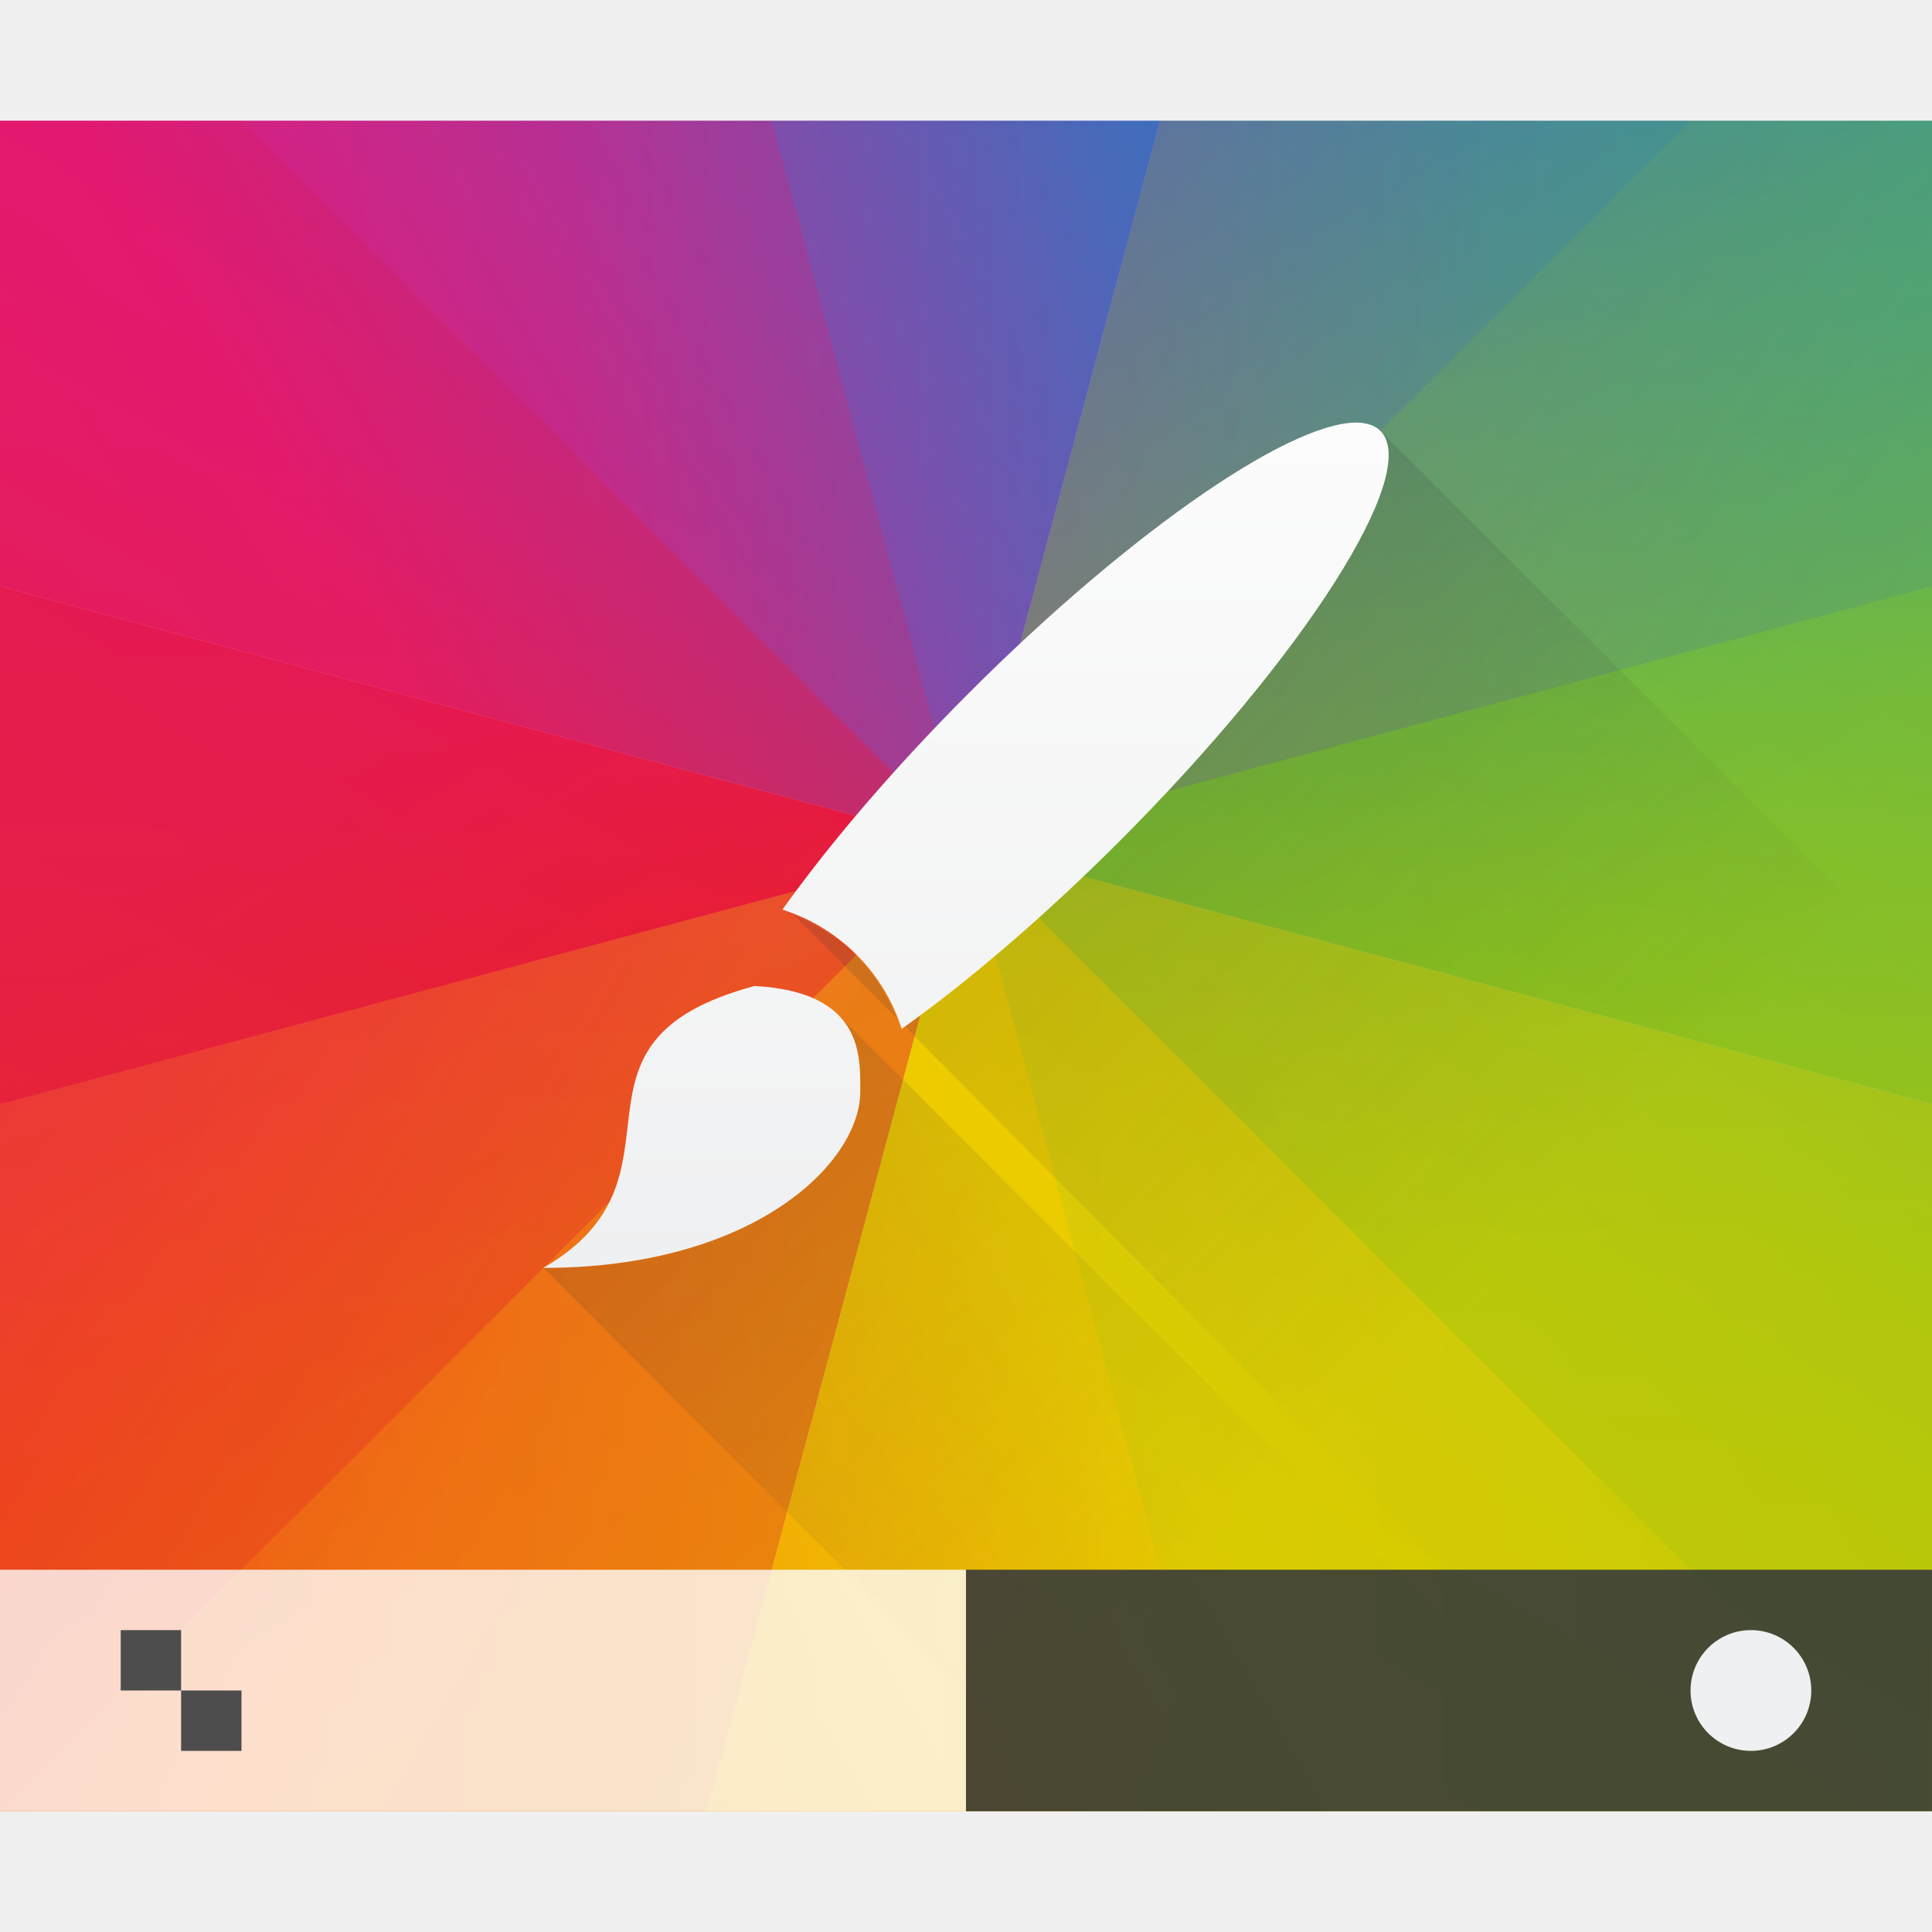
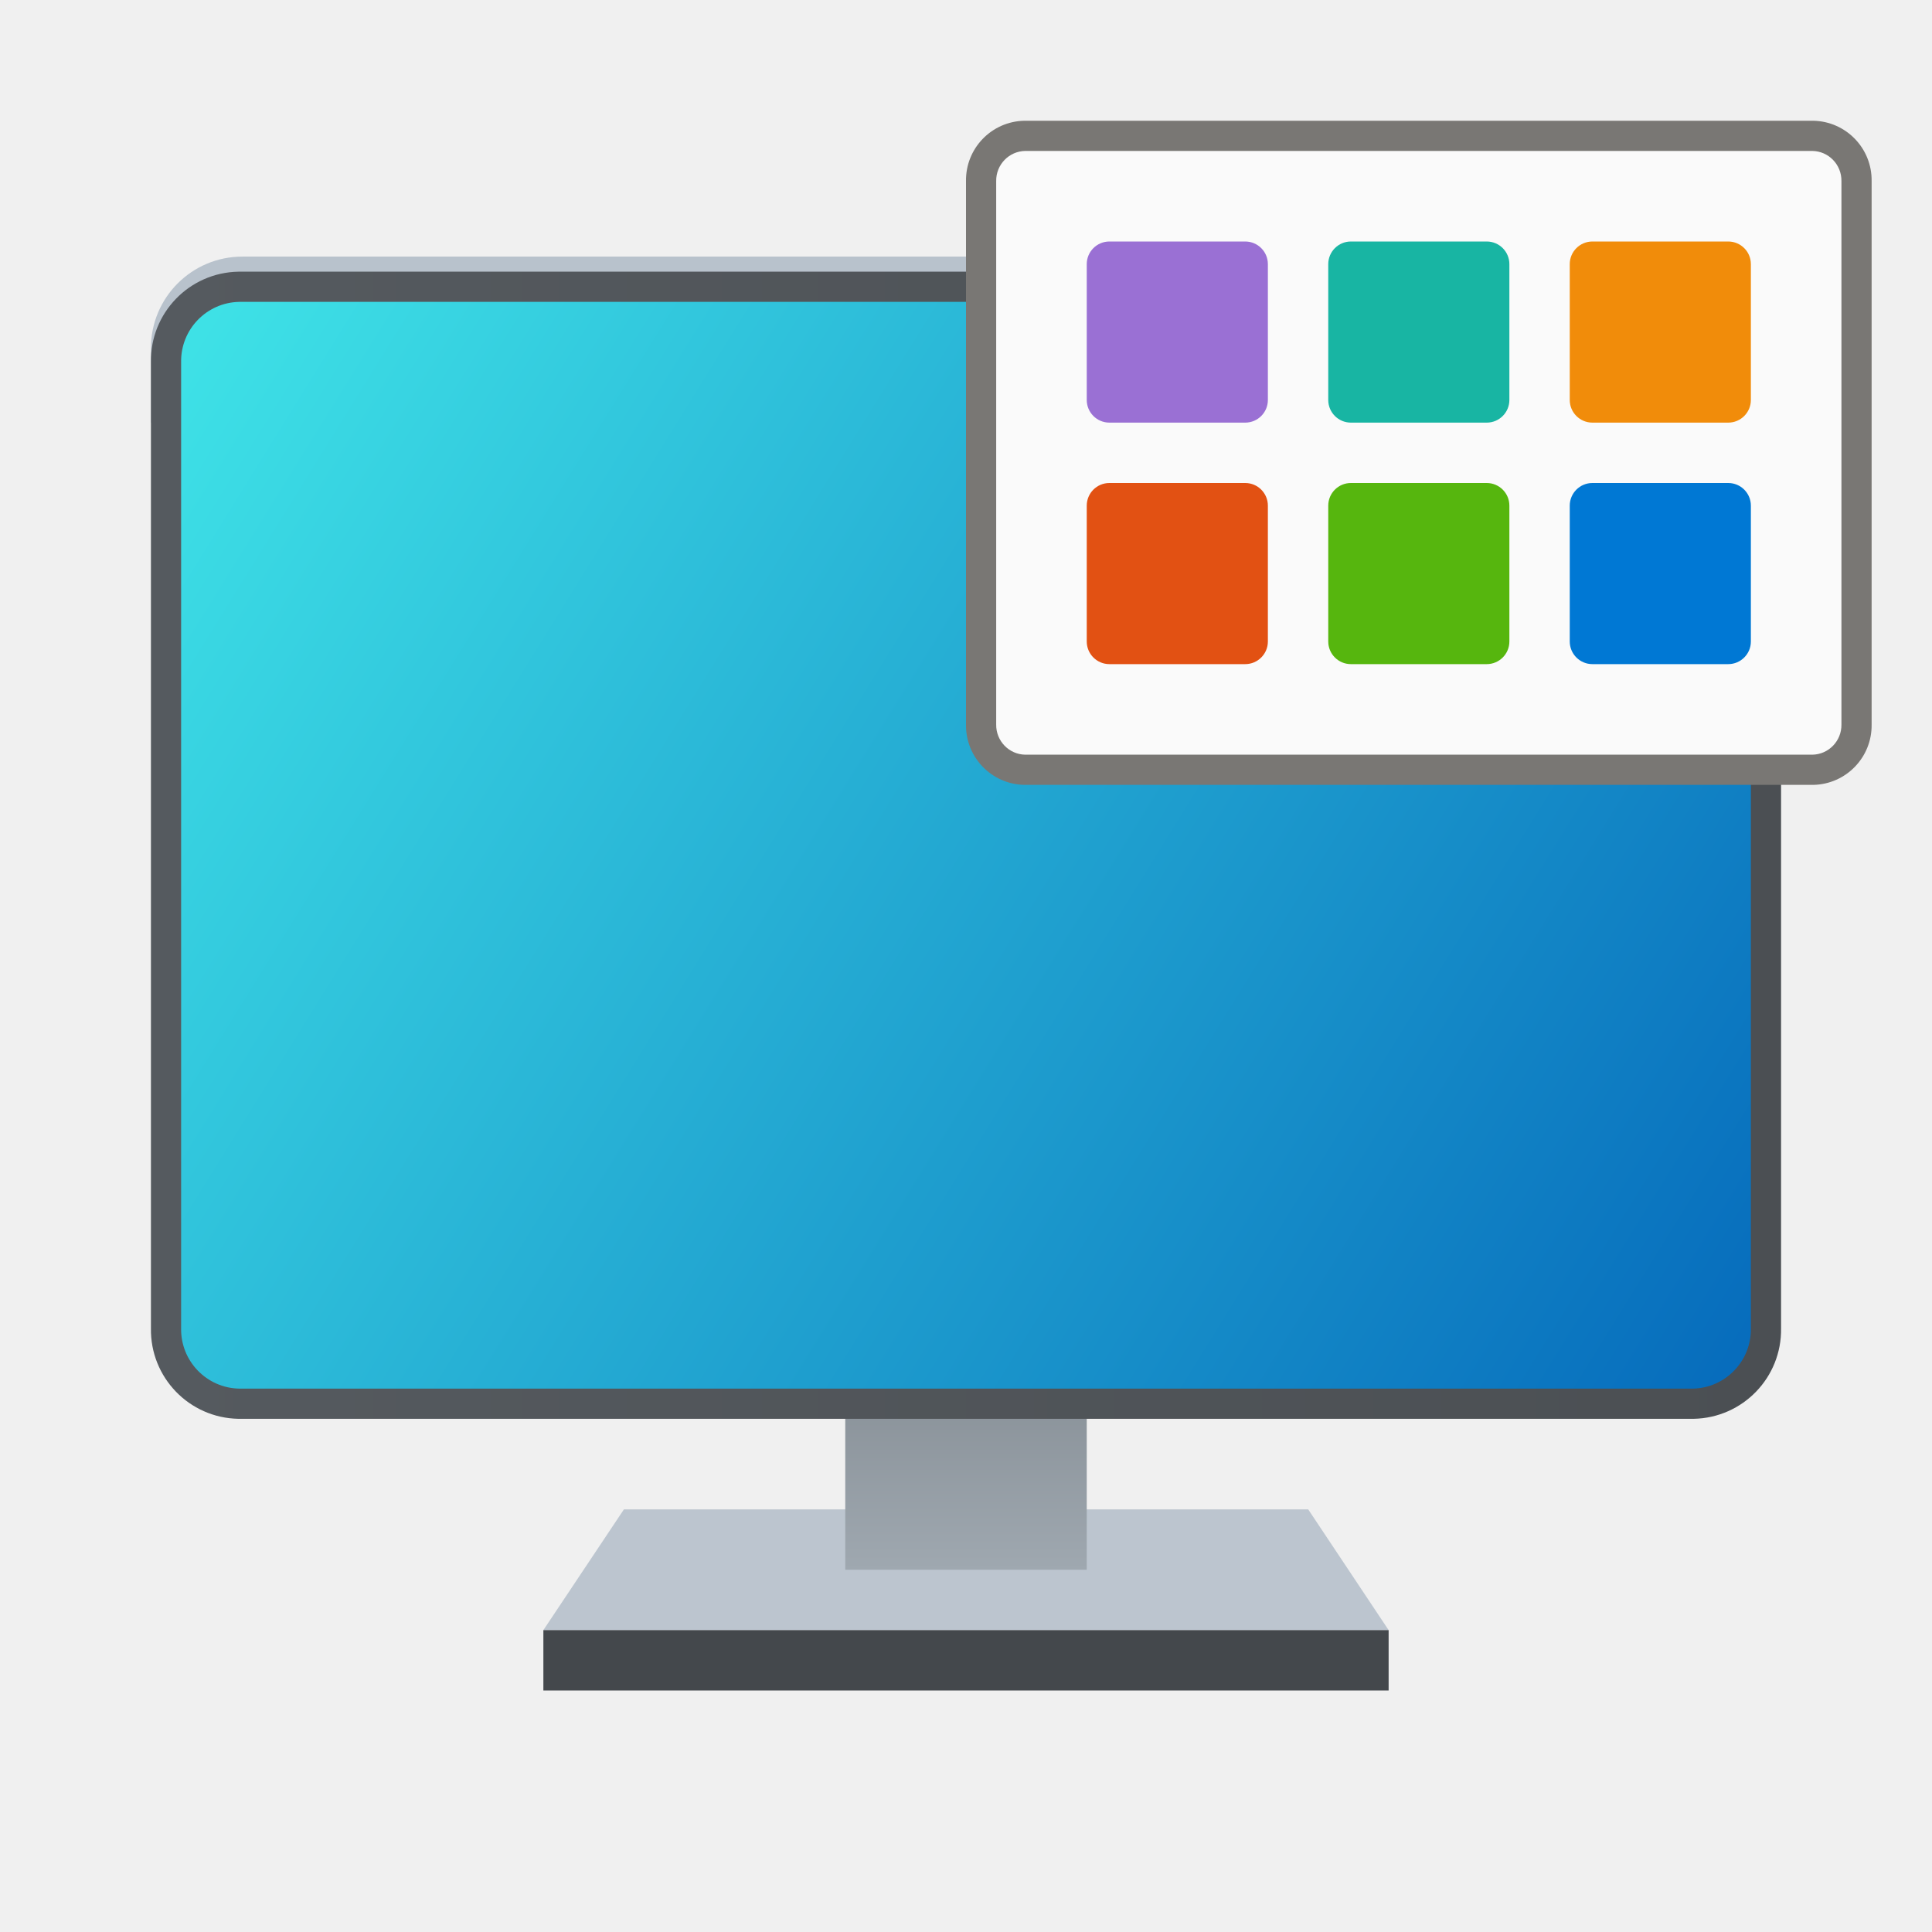
- <svg xmlns="http://www.w3.org/2000/svg" xmlns:xlink="http://www.w3.org/1999/xlink" height="32" width="32">
-   <linearGradient id="a">
-     <stop offset="0" stop-color="#e81877" />
-     <stop offset=".312" stop-color="#dd1d8c" />
-     <stop offset=".562" stop-color="#6d57b1" />
-     <stop offset=".75" stop-color="#2a78c1" />
-     <stop offset="1" stop-color="#018dcb" />
-   </linearGradient>
-   <linearGradient id="b">
-     <stop offset="0" stop-color="#e51561" />
-     <stop offset=".312" stop-color="#e4156c" />
-     <stop offset=".562" stop-color="#e71e2c" />
-     <stop offset=".75" stop-color="#e8301e" />
-     <stop offset="1" stop-color="#e6320e" />
-   </linearGradient>
-   <linearGradient id="c">
-     <stop offset="0" stop-color="#bec900" />
-     <stop offset=".312" stop-color="#9ec80a" />
-     <stop offset=".562" stop-color="#71b93d" />
-     <stop offset=".75" stop-color="#35a48f" />
-     <stop offset="1" stop-color="#018fca" />
-   </linearGradient>
-   <linearGradient id="d">
-     <stop offset="0" stop-color="#c1cc00" />
-     <stop offset=".312" stop-color="#dfcd00" />
-     <stop offset=".562" stop-color="#f0cc00" />
-     <stop offset=".75" stop-color="#fd8c08" />
-     <stop offset="1" stop-color="#f25c13" />
-   </linearGradient>
-   <linearGradient id="e" gradientTransform="matrix(-.4040376 -1.50789 1.507889 -.4040379 34.50755 61.88627)" gradientUnits="userSpaceOnUse" x1="8" x2="24" xlink:href="#d" y1="24" y2="8" />
-   <linearGradient id="f" gradientUnits="userSpaceOnUse" x1="394.571" x2="408.571" y1="523.798" y2="537.798">
-     <stop offset="0" stop-color="#292c2f" />
-     <stop offset="1" stop-color="#292c2f" stop-opacity=".036" />
-   </linearGradient>
-   <linearGradient id="g" gradientTransform="matrix(.9994633 0 0 .9995334 .211233 .25042)" gradientUnits="userSpaceOnUse" x1="400.571" x2="400.571" y1="536.798" y2="522.798">
-     <stop offset="0" stop-color="#eff0f1" />
-     <stop offset="1" stop-color="#fcfcfc" />
-   </linearGradient>
-   <linearGradient id="h" gradientTransform="matrix(-1.103851 -1.103852 1.103851 -1.103852 60.99997 68.98492)" gradientUnits="userSpaceOnUse" x1="8" x2="24" xlink:href="#d" y1="24" y2="8" />
-   <linearGradient id="i" gradientTransform="matrix(-.4040376 -1.50789 -1.507889 .4040379 106.8862 42.49247)" gradientUnits="userSpaceOnUse" x1="8" x2="24" xlink:href="#c" y1="24" y2="8" />
-   <linearGradient id="j" gradientTransform="matrix(.4040376 1.50789 1.507889 -.4040379 15.11375 -10.49243)" gradientUnits="userSpaceOnUse" x1="8" x2="24" xlink:href="#b" y1="24" y2="8" />
-   <linearGradient id="k" gradientTransform="matrix(1.507889 .4040379 -.4040376 1.50789 34.50755 -29.88626)" gradientUnits="userSpaceOnUse" x1="8" x2="24" xlink:href="#a" y1="24" y2="8" />
-   <linearGradient id="l" gradientTransform="matrix(1.507889 .4040379 .4040376 -1.50789 15.11375 42.49245)" gradientUnits="userSpaceOnUse" x1="8" x2="24" xlink:href="#b" y1="24" y2="8" />
-   <linearGradient id="m" gradientTransform="matrix(-1.507889 -.4040379 -.4040376 1.50789 106.8862 -10.49245)" gradientUnits="userSpaceOnUse" x1="8" x2="24" xlink:href="#c" y1="24" y2="8" />
-   <linearGradient id="n" gradientTransform="matrix(-1.507889 -.4040379 .4040376 -1.50789 87.49239 61.88626)" gradientUnits="userSpaceOnUse" x1="8" x2="24" xlink:href="#d" y1="24" y2="8" />
-   <linearGradient id="o" gradientTransform="matrix(1.103851 1.103852 -1.103851 1.103852 60.99999 -36.98486)" gradientUnits="userSpaceOnUse" x1="8" x2="24" xlink:href="#a" y1="24" y2="8" />
-   <linearGradient id="p" gradientTransform="matrix(1.103851 1.103852 1.103851 -1.103852 8.015131 16.00003)" gradientUnits="userSpaceOnUse" x1="8" x2="24" xlink:href="#b" y1="24" y2="8" />
-   <linearGradient id="q" gradientTransform="matrix(-1.103851 -1.103852 -1.103851 1.103852 113.9848 16.00003)" gradientUnits="userSpaceOnUse" x1="8" x2="24" xlink:href="#c" y1="24" y2="8" />
-   <linearGradient id="r" gradientTransform="matrix(.4040376 1.50789 -1.507889 .4040379 87.49235 -29.88624)" gradientUnits="userSpaceOnUse" x1="8" x2="24" xlink:href="#a" y1="24" y2="8" />
-   <g transform="translate(-384.5714 -515.798)">
-     <g stroke-opacity=".55" stroke-width="4.371">
-       <path d="m45 11.713v20.287h11.713l4.287-16z" fill="url(#l)" transform="translate(339.5714 513.798)" />
-       <path d="m64.215 4-3.215 12 16 4.287v-16.287z" fill="url(#m)" transform="translate(339.5714 513.798)" />
-       <path d="m61 16-4.287 16h20.287v-11.713z" fill="url(#n)" transform="translate(339.5714 513.798)" />
-       <path d="m77 11.713-16 4.287 4.287 16h11.713z" fill="url(#i)" opacity=".3" transform="translate(339.5714 513.798)" />
-       <path d="m73 4-12 12 16 16v-28z" fill="url(#q)" opacity=".35" transform="translate(339.5714 513.798)" />
-       <path d="m57.785 4 3.215 12 16-4.287v-7.713z" fill="url(#r)" opacity=".3" transform="translate(339.5714 513.798)" />
-       <path d="m45 4v7.713l16 4.287 3.215-12z" fill="url(#k)" transform="translate(339.5714 513.798)" />
-       <path d="m45 4v28l16-16-12-12z" fill="url(#p)" opacity=".35" transform="translate(339.5714 513.798)" />
-       <path d="m61 16-16 16h32z" fill="url(#h)" opacity=".35" transform="translate(339.5714 513.798)" />
-       <path d="m61 16-16 4.287v11.713h20.287z" fill="url(#e)" opacity=".3" transform="translate(339.5714 513.798)" />
-       <path d="m45 4v16.287l16-4.287-3.215-12z" fill="url(#j)" opacity=".3" transform="translate(339.5714 513.798)" />
-       <path d="m49 4 12 12 12-12z" fill="url(#o)" opacity=".35" transform="translate(339.5714 513.798)" />
-     </g>
-     <path d="m407.437 522.935a1.75 7.875 44.998 0 1 -4.332 6.805 1.75 7.875 44.998 0 1 -3.545 3.061l12.904 12.998h4.107v-13.729zm-9.848 7.85-.018.014.004.004a1.75 7.875 44.998 0 1 .014-.018zm.137.17 1.703 1.715c-.306-.788-.919-1.402-1.703-1.715zm.695 1.619c.422.389.4.942.4 1.305 0 1.168-1.747 2.92-5.25 2.92l9 9h9.074z" fill="url(#f)" opacity=".25" />
-     <path d="m384.571 541.798h16v4h-16z" fill="#fff" fill-opacity=".784" stroke-width=".707" />
-     <path d="m400.571 541.798h16v4h-16z" fill="#31363b" fill-opacity=".862" stroke-width=".707" />
-     <circle cx="413.572" cy="543.798" fill="#eff0f1" r="1" />
-     <path d="m386.571 542.798v1h1v-1zm1 1v1h1v-1z" fill="#4d4d4d" />
-     <path d="m407.145 522.804a1.75 7.875 44.998 0 0 -6.514 4.461 1.75 7.875 44.998 0 0 -3.1 3.599c.942.3 1.676 1.034 1.975 1.976a1.75 7.875 44.998 0 0 3.599-3.1 1.75 7.875 44.998 0 0 4.33-6.805 1.75 7.875 44.998 0 0 -.291-.13m-10.074 9.324c-3.5.938-.875 3.153-3.5 4.669 3.503 0 5.25-1.751 5.25-2.919 0-.582.059-1.653-1.75-1.75z" fill="url(#g)" />
+ <svg xmlns="http://www.w3.org/2000/svg" width="64px" height="64px" viewBox="0 0 64 64" version="1.1">
+   <defs>
+     <linearGradient id="linear0" gradientUnits="userSpaceOnUse" x1="11.749" y1="12.114" x2="11.749" y2="8" gradientTransform="matrix(1.6,0,0,-2,13.2014,68)">
+       <stop offset="0" style="stop-color:rgb(50.588%,53.725%,56.471%);stop-opacity:1;" />
+       <stop offset="1" style="stop-color:rgb(62.353%,65.882%,69.02%);stop-opacity:1;" />
+     </linearGradient>
+     <linearGradient id="linear1" gradientUnits="userSpaceOnUse" x1="2.5" y1="20.211" x2="29.5" y2="20.211" gradientTransform="matrix(2,0,0,-2.1112,0,70.6696)">
+       <stop offset="0" style="stop-color:rgb(33.333%,35.294%,37.255%);stop-opacity:1;" />
+       <stop offset="1" style="stop-color:rgb(29.412%,30.98%,32.549%);stop-opacity:1;" />
+     </linearGradient>
+     <linearGradient id="linear2" gradientUnits="userSpaceOnUse" x1="1.742" y1="29.761" x2="28.999" y2="12.239" gradientTransform="matrix(1.9286,0,0,-2,2.357,70)">
+       <stop offset="0" style="stop-color:rgb(24.706%,89.02%,90.588%);stop-opacity:1;" />
+       <stop offset="1" style="stop-color:rgb(2.353%,41.961%,73.725%);stop-opacity:1;" />
+     </linearGradient>
+   </defs>
+   <g id="surface1">
+     <path style=" stroke:none;fill-rule:nonzero;fill:rgb(72.157%,76.078%,80%);fill-opacity:1;" d="M 8.031 8.5 L 55.969 8.5 C 57.645 8.5 59 9.855 59 11.531 L 59 14 L 5 14 L 5 11.531 C 5 9.855 6.355 8.5 8.031 8.5 Z M 8.031 8.5 " />
+     <path style=" stroke:none;fill-rule:nonzero;fill:rgb(73.725%,77.255%,81.176%);fill-opacity:1;" d="M 20.668 50 L 43.336 50 L 46 54 L 18 54 Z M 20.668 50 " />
+     <path style=" stroke:none;fill-rule:nonzero;fill:url(#linear0);" d="M 28 44 L 36 44 L 36 52 L 28 52 Z M 28 44 " />
+     <path style=" stroke:none;fill-rule:nonzero;fill:rgb(26.667%,28.235%,29.804%);fill-opacity:0.996;" d="M 18 54 L 46 54 L 46 56 L 18 56 Z M 18 54 " />
+     <path style=" stroke:none;fill-rule:nonzero;fill:url(#linear1);" d="M 7.895 9 L 56.105 9 C 57.734 9.031 59.027 10.371 59 12 L 59 44 C 59.027 45.629 57.734 46.969 56.105 47 L 7.895 47 C 6.266 46.969 4.973 45.629 5 44 L 5 12 C 4.973 10.371 6.266 9.031 7.895 9 Z M 7.895 9 " />
+     <path style=" stroke:none;fill-rule:nonzero;fill:url(#linear2);" d="M 7.926 10 L 56.074 10 C 57.156 10.02 58.02 10.914 58 12 L 58 44 C 58.02 45.086 57.156 45.98 56.074 46 L 7.926 46 C 6.844 45.98 5.98 45.086 6 44 L 6 12 C 5.98 10.914 6.844 10.02 7.926 10 Z M 7.926 10 " />
+     <path style=" stroke:none;fill-rule:nonzero;fill:rgb(47.451%,46.667%,45.49%);fill-opacity:1;" d="M 33.934 4 L 60.066 4 C 61.152 4.02 62.016 4.914 62 6 L 62 24 C 62.016 25.086 61.152 25.98 60.066 26 L 33.934 26 C 32.848 25.98 31.984 25.086 32 24 L 32 6 C 31.984 4.914 32.848 4.02 33.934 4 Z M 33.934 4 " />
+     <path style=" stroke:none;fill-rule:nonzero;fill:rgb(98.039%,98.039%,98.039%);fill-opacity:1;" d="M 33.965 5 L 60.035 5 C 60.578 5.008 61.008 5.457 61 6 L 61 24 C 61.008 24.543 60.578 24.992 60.035 25 L 33.965 25 C 33.422 24.992 32.992 24.543 33 24 L 33 6 C 32.992 5.457 33.422 5.008 33.965 5 Z M 33.965 5 " />
+     <path style=" stroke:none;fill-rule:nonzero;fill:rgb(60.392%,43.922%,83.137%);fill-opacity:1;" d="M 36.75 8 L 41.25 8 C 41.664 8 42 8.336 42 8.75 L 42 13.25 C 42 13.664 41.664 14 41.25 14 L 36.75 14 C 36.336 14 36 13.664 36 13.25 L 36 8.75 C 36 8.336 36.336 8 36.75 8 Z M 36.75 8 " />
+     <path style=" stroke:none;fill-rule:nonzero;fill:rgb(9.412%,70.98%,63.922%);fill-opacity:1;" d="M 44.75 8 L 49.25 8 C 49.664 8 50 8.336 50 8.75 L 50 13.25 C 50 13.664 49.664 14 49.25 14 L 44.75 14 C 44.336 14 44 13.664 44 13.25 L 44 8.75 C 44 8.336 44.336 8 44.75 8 Z M 44.75 8 " />
+     <path style=" stroke:none;fill-rule:nonzero;fill:rgb(94.51%,54.902%,3.922%);fill-opacity:1;" d="M 52.75 8 L 57.25 8 C 57.664 8 58 8.336 58 8.75 L 58 13.25 C 58 13.664 57.664 14 57.25 14 L 52.75 14 C 52.336 14 52 13.664 52 13.25 L 52 8.75 C 52 8.336 52.336 8 52.75 8 Z M 52.75 8 " />
+     <path style=" stroke:none;fill-rule:nonzero;fill:rgb(88.627%,31.765%,7.451%);fill-opacity:1;" d="M 36.75 16 L 41.25 16 C 41.664 16 42 16.336 42 16.75 L 42 21.25 C 42 21.664 41.664 22 41.25 22 L 36.75 22 C 36.336 22 36 21.664 36 21.25 L 36 16.75 C 36 16.336 36.336 16 36.75 16 Z M 36.75 16 " />
+     <path style=" stroke:none;fill-rule:nonzero;fill:rgb(33.725%,71.373%,5.49%);fill-opacity:1;" d="M 44.75 16 L 49.25 16 C 49.664 16 50 16.336 50 16.75 L 50 21.25 C 50 21.664 49.664 22 49.25 22 L 44.75 22 C 44.336 22 44 21.664 44 21.25 L 44 16.75 C 44 16.336 44.336 16 44.75 16 Z M 44.75 16 " />
+     <path style=" stroke:none;fill-rule:nonzero;fill:rgb(0%,47.059%,83.137%);fill-opacity:1;" d="M 52.75 16 L 57.25 16 C 57.664 16 58 16.336 58 16.75 L 58 21.25 C 58 21.664 57.664 22 57.25 22 L 52.75 22 C 52.336 22 52 21.664 52 21.25 L 52 16.75 C 52 16.336 52.336 16 52.75 16 Z M 52.75 16 " />
  </g>
</svg>
